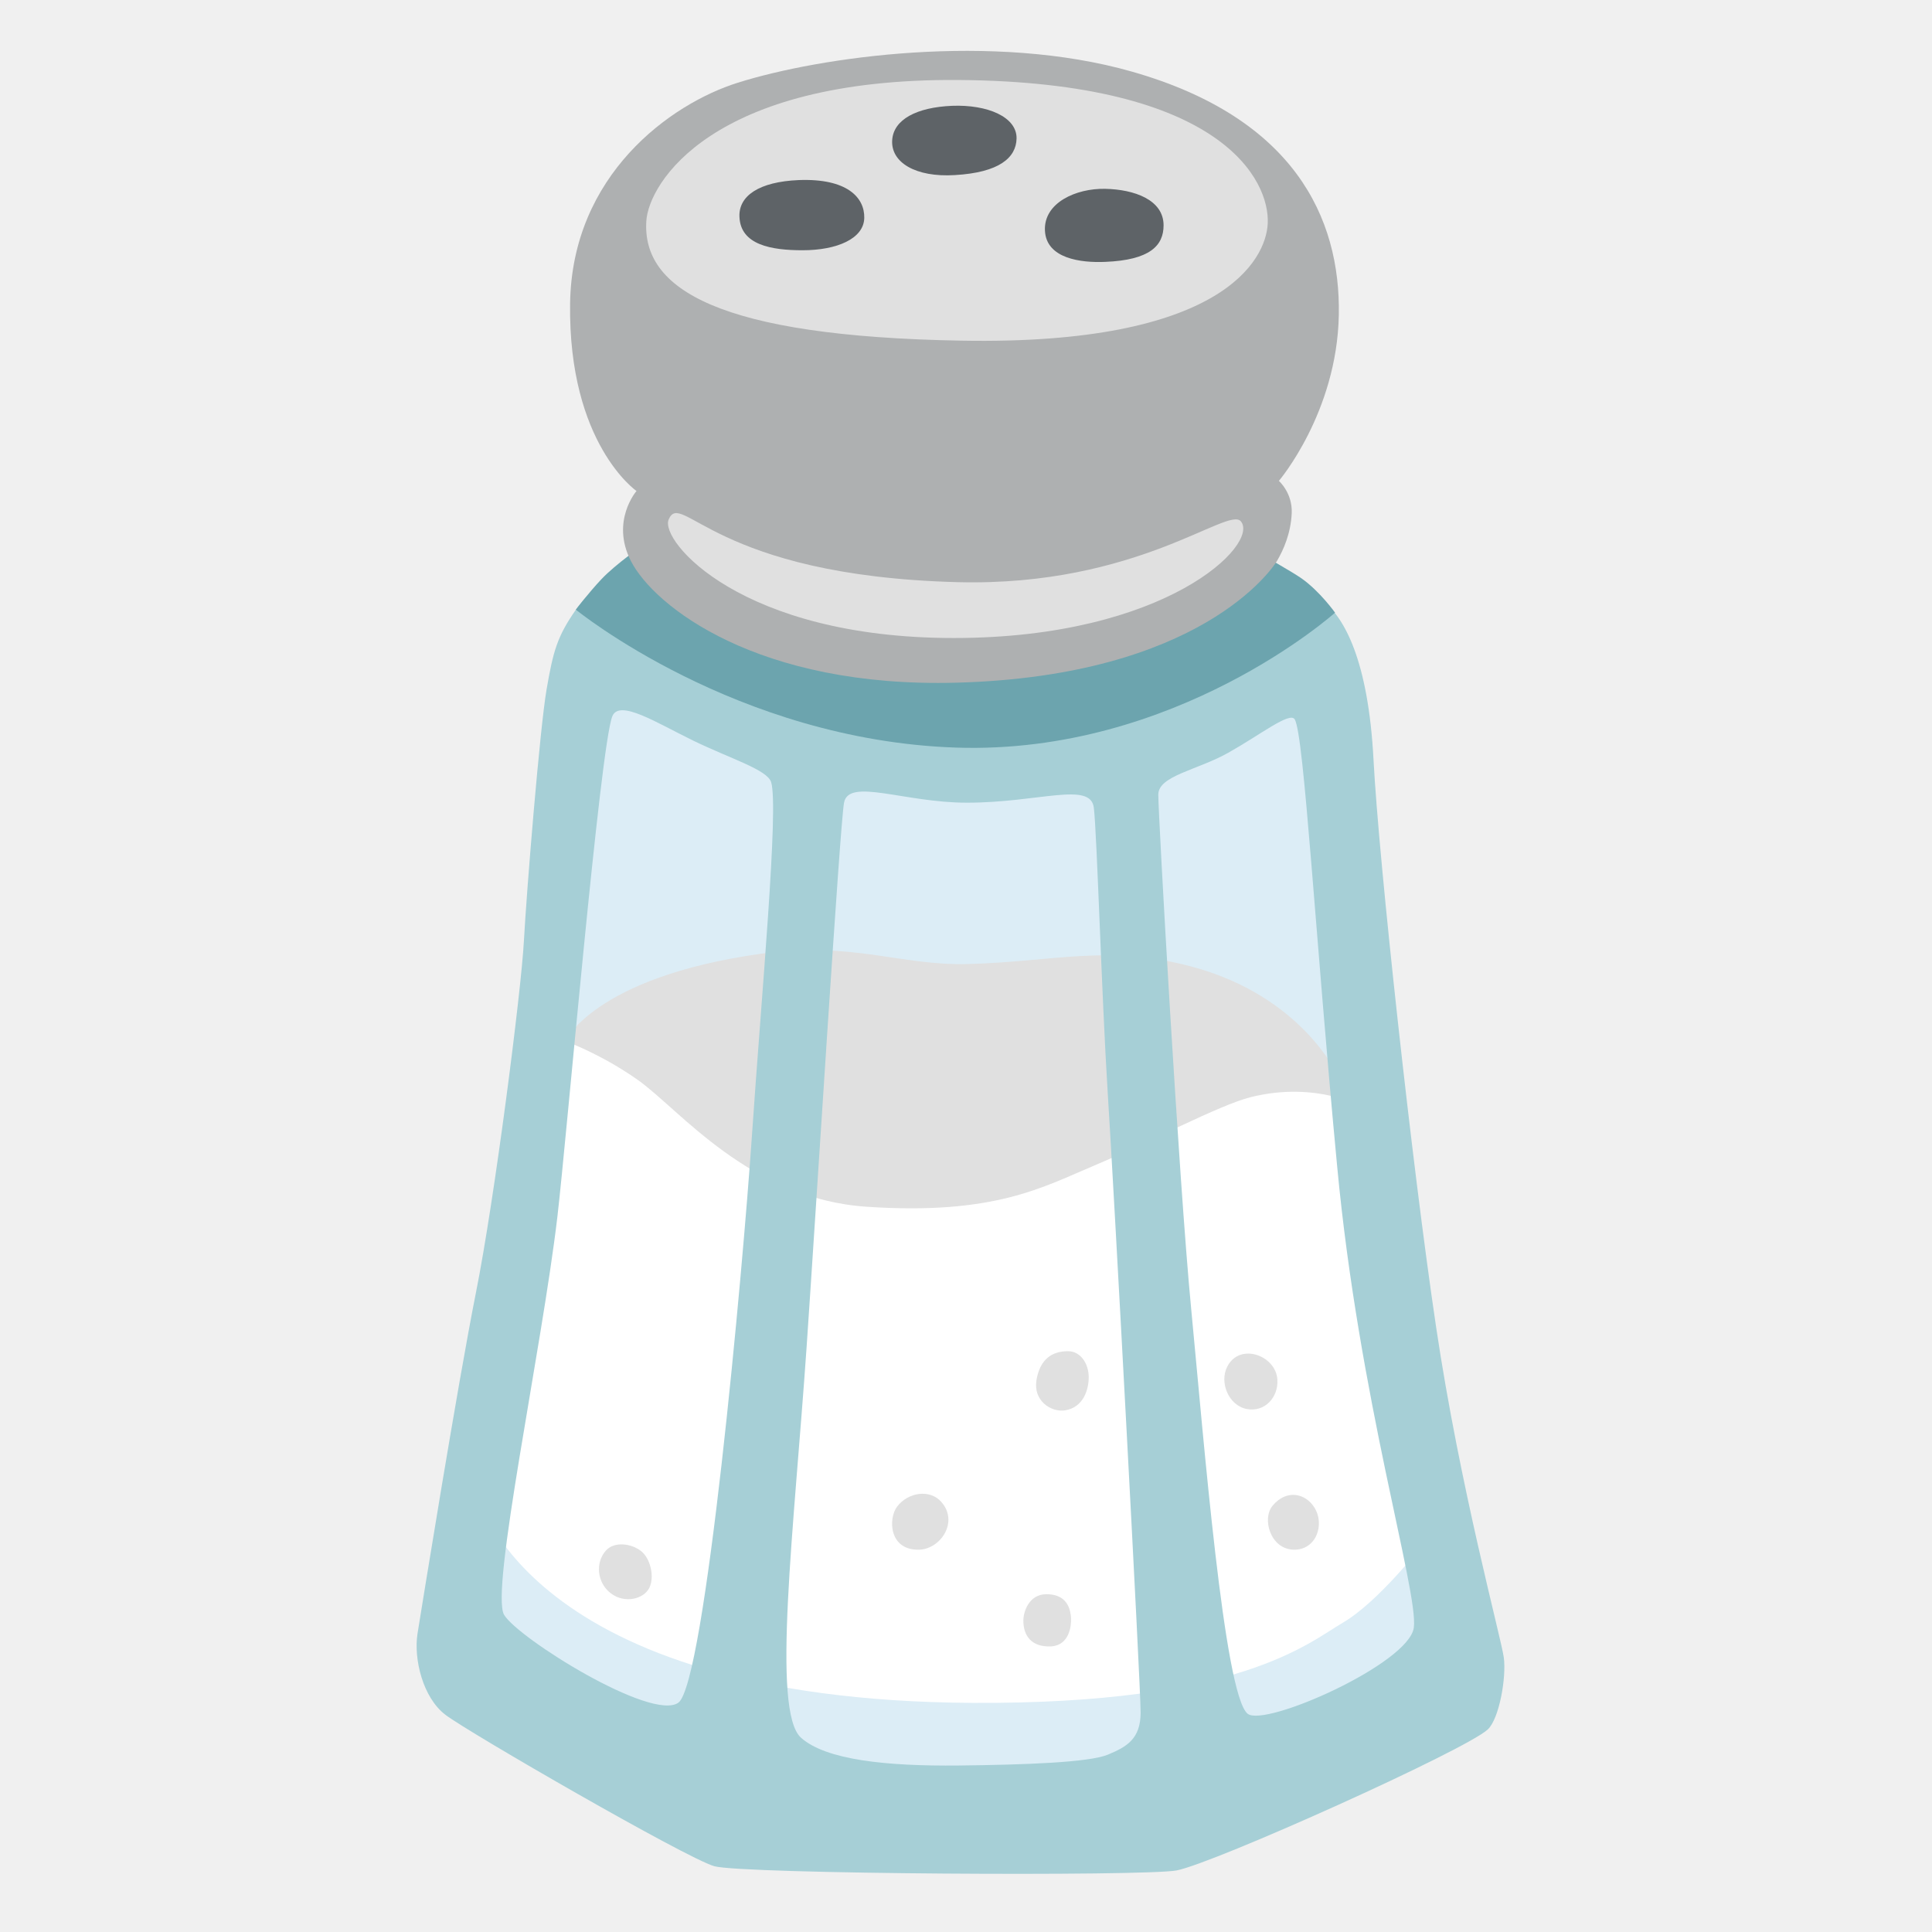
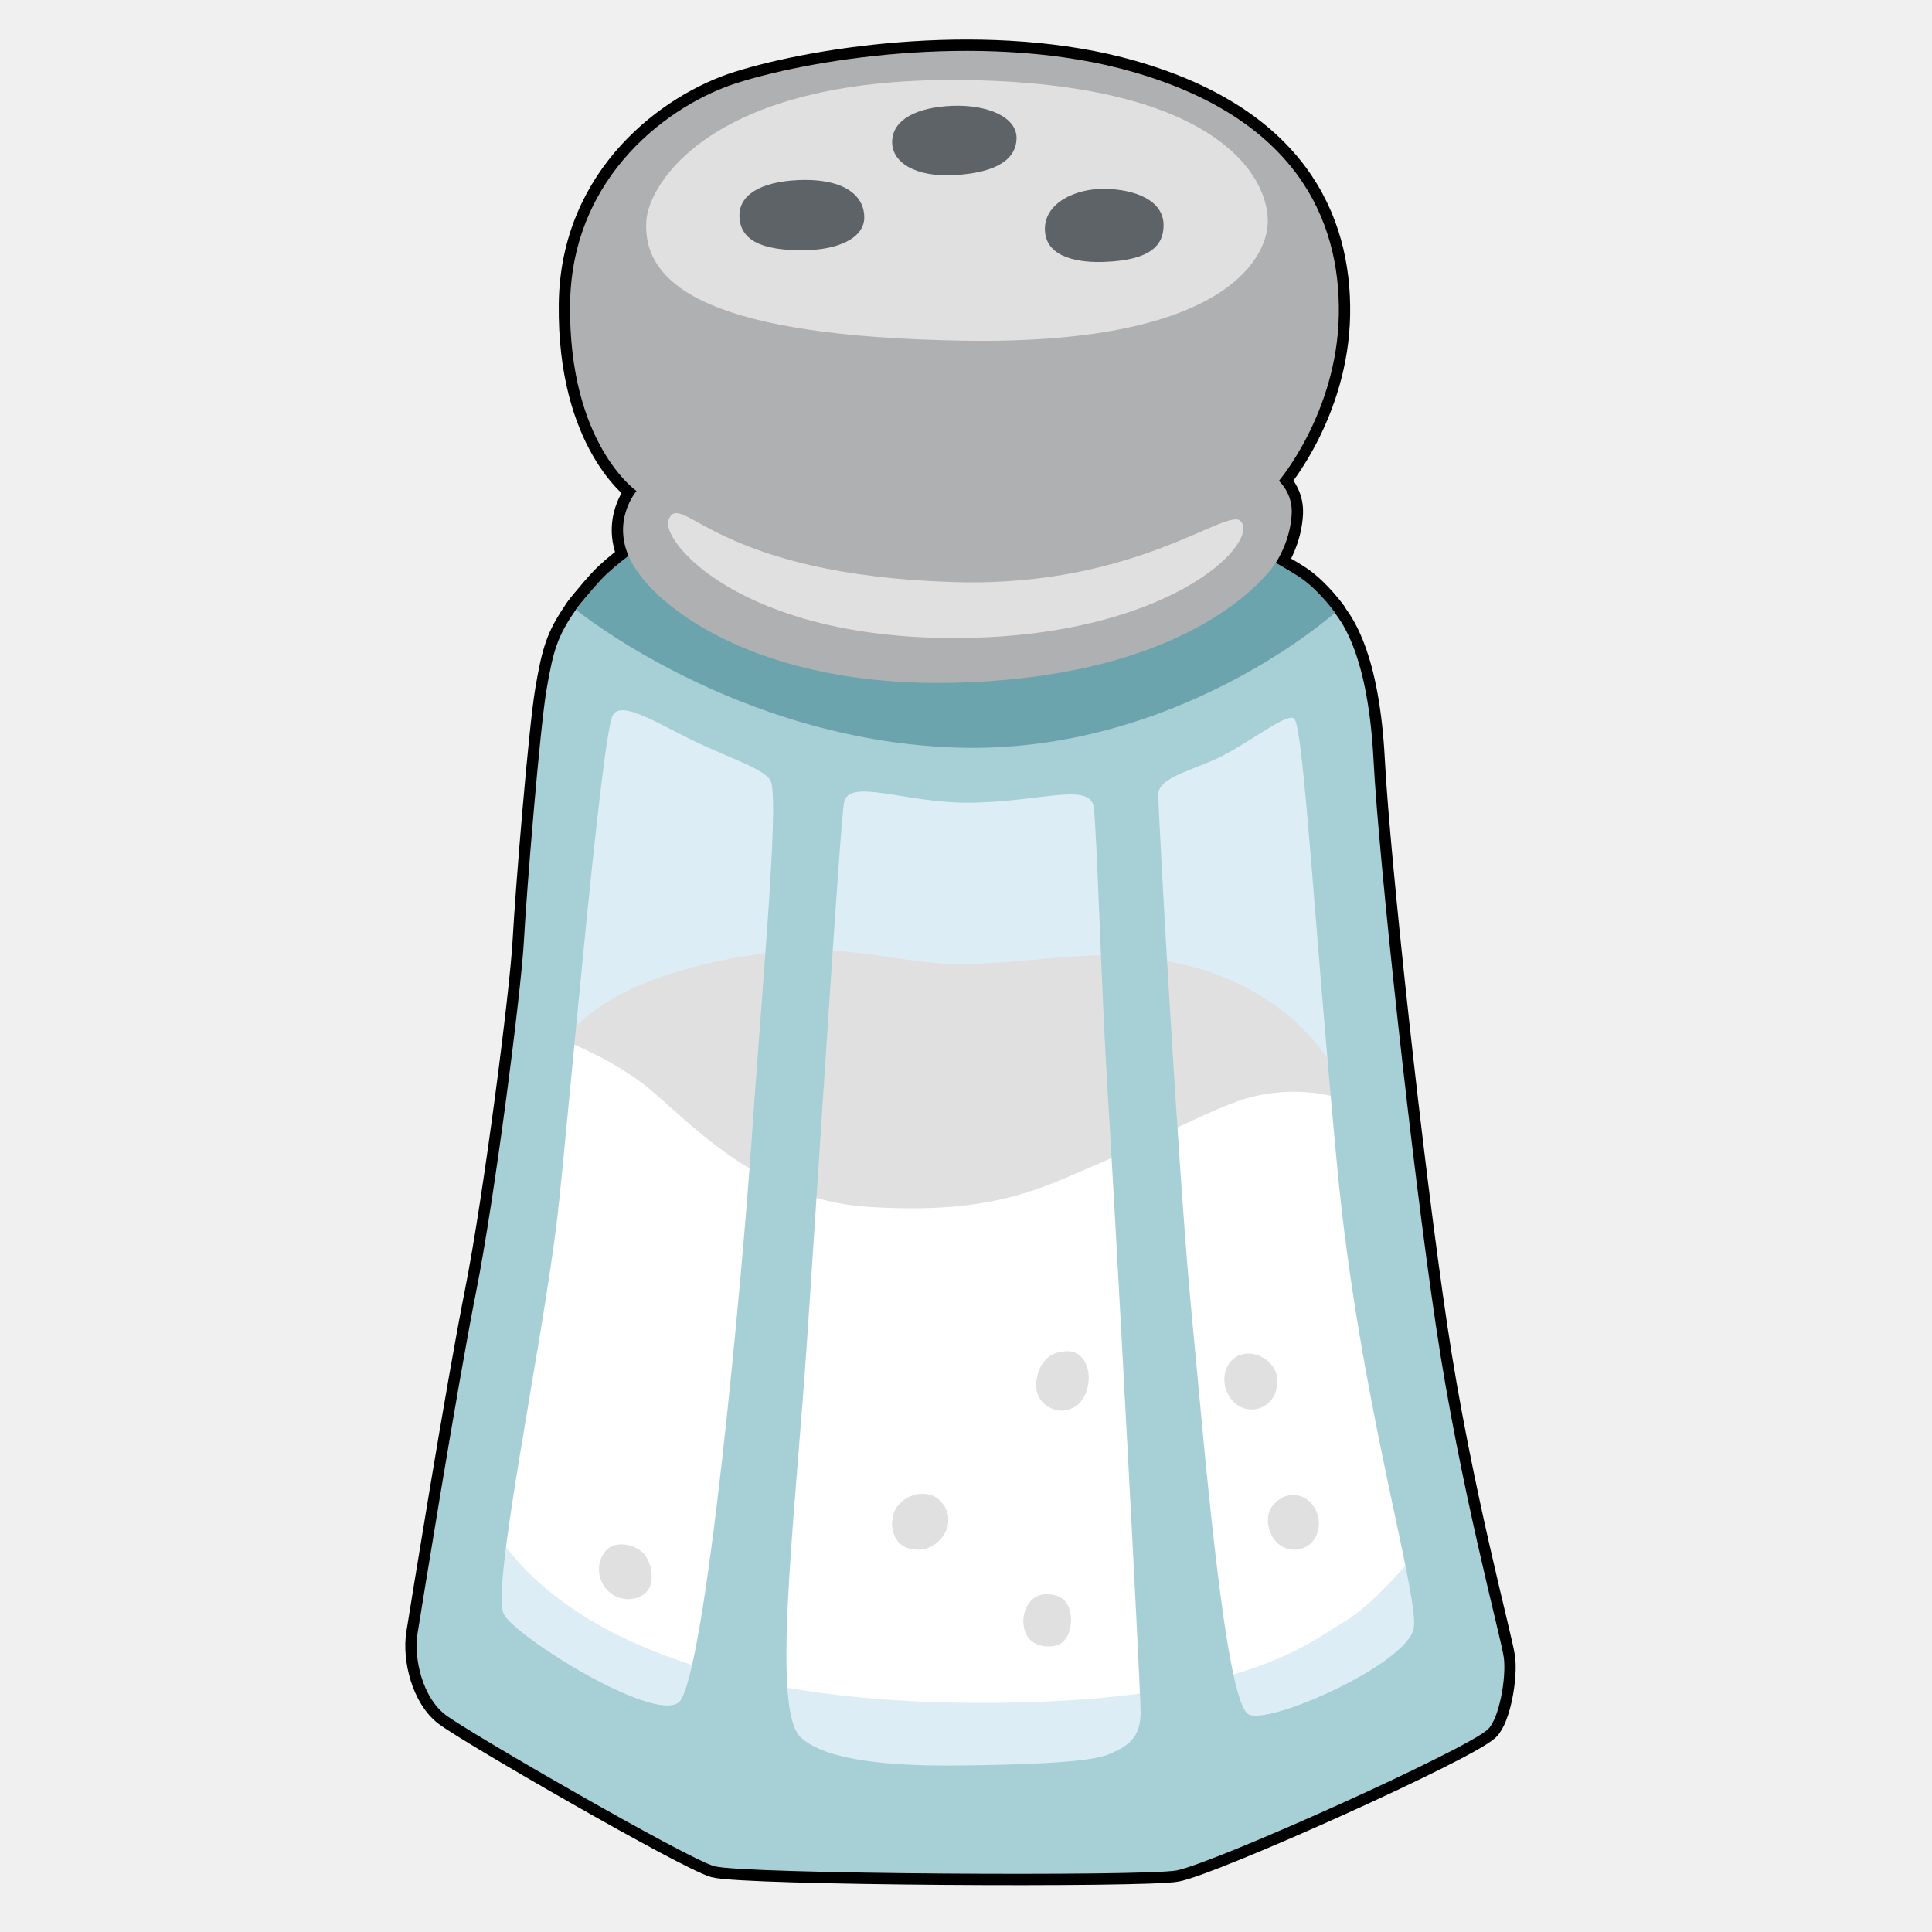
<svg xmlns="http://www.w3.org/2000/svg" width="800px" height="800px" viewBox="0 0 128 128" aria-hidden="true" role="img" class="iconify iconify--noto" preserveAspectRatio="xMidYMid meet">
+   <g fill="none" stroke="black" stroke-width="1.5" stroke-linejoin="round" stroke-linecap="round">
+     <path d="M48.83 32.34l-9.85 12.99l-8.14 63.68l14.85 10.71s26.56.86 27.84.29s21.99-9.57 21.99-9.57l-8-65.82l-10.99-13.13l-27.7.85z" />
+     <path d="M37.41 69.04s1.86-4.28 12.99-5.85c6.02-.85 9.26.8 13.72.68c5.76-.15 9.24-1.32 14.83.17c7.29 1.95 9.64 7.15 9.64 7.15s2.93 9.41 2.21 9.41s-56.54 8.42-56.54 8.42l3.15-19.98z" />
+     <path d="M31.61 98.9s3.04 13.76 32.84 13.92c17.68.09 22.17-3.94 24.53-5.32c2.36-1.39 5.2-5.07 5.2-5.07l-1.93-17.41l-1.84-11.62s-3.12-1.82-7.55-.71c-2.08.52-6.77 3.02-10.27 4.49s-6.69 3.34-15.17 2.77c-7.77-.52-12.39-6.44-15.16-8.4s-5.54-2.85-5.54-2.85l-5.11 30.2z" />
+     <path d="M99.63 109.81c-.18-1.32-2.91-11.28-4.49-21.93c-1.59-10.66-3.79-30.84-4.14-37.53c-.35-6.69-1.98-9.44-3.31-10.5c-1.32-1.06-42.85-4.74-42.85-4.74s-4.95 2.79-6.69 5.29c-1.23 1.76-1.5 2.73-1.94 5.29c-.44 2.55-1.32 13.3-1.5 16.65c-.18 3.35-1.94 17.09-3.17 23.26c-1.23 6.17-3.61 20.97-3.88 22.64c-.26 1.67.35 4.23 1.85 5.37c1.5 1.15 15.96 9.5 17.81 10.03c1.85.53 28.55.68 30.64.28c2.51-.49 19.14-7.97 20.61-9.34c.76-.71 1.24-3.45 1.06-4.77z" />
+     <path d="M55.54 32.1L42.6 36.13s-1.78 1.21-2.76 2.25c-.84.89-1.69 2.01-1.69 2.01s10.6 8.65 25.19 9.14c14.59.49 25.11-8.94 25.11-8.94s-1-1.41-2.22-2.27c-1.22-.85-6.63-3.78-6.63-3.78L55.54 32.1z" />
+     <path d="M42.17 32.53s-1.73 1.99-.37 4.64c1.55 3.02 8.42 8.41 21.55 8.06c16.18-.43 20.96-7.57 21.25-8.06c.43-.73.92-1.83.98-3.17c.06-1.34-.85-2.14-.85-2.14s3.85-4.52 3.97-10.99s-3-13.07-13.69-16.12c-9.24-2.64-20.7-.98-26.13.73c-4.46 1.4-11 6.11-11.11 14.65c-.12 9.28 4.4 12.4 4.4 12.4z" />
+     <path d="M42.82 14.65c-.28 4.51 4.79 7.64 20.9 7.92c17.28.31 20.15-5.37 20.27-7.75c.15-2.84-2.99-9.4-20.51-9.52c-16.31-.12-20.51 6.84-20.66 9.35z" />
+     <path d="M44.3 34.42c-.6 1.41 4.79 7.85 18.89 7.85s20.28-6.23 19.02-7.73c-.85-1.02-6.85 4.33-18.75 4.03c-16.18-.42-18.3-6.16-19.16-4.15z" />
+   </g>
  <path d="M48.83 32.34l-9.85 12.99l-8.14 63.68l14.85 10.71s26.56.86 27.84.29s21.99-9.57 21.99-9.57l-8-65.82l-10.99-13.13l-27.7.85z" fill="#dcedf6" />
  <path d="M37.41 69.04s1.86-4.28 12.99-5.85c6.02-.85 9.26.8 13.72.68c5.76-.15 9.24-1.32 14.83.17c7.29 1.95 9.64 7.15 9.64 7.15s2.93 9.41 2.21 9.41s-56.54 8.42-56.54 8.42l3.15-19.98z" fill="#e0e0e0" />
  <path d="M31.61 98.9s3.04 13.76 32.84 13.92c17.68.09 22.17-3.94 24.53-5.32c2.36-1.39 5.2-5.07 5.2-5.07l-1.93-17.41l-1.84-11.62s-3.12-1.82-7.55-.71c-2.08.52-6.77 3.02-10.27 4.49s-6.69 3.34-15.17 2.77c-7.77-.52-12.39-6.44-15.16-8.4s-5.54-2.85-5.54-2.85l-5.11 30.2z" fill="#ffffff" />
  <path d="M70.75 89.52c-1.05 0-1.85.53-2.08 1.91s.97 2.15 1.89 2.01c1.2-.19 1.57-1.34 1.57-2.2c0-.86-.51-1.72-1.38-1.72z" fill="#e0e0e0" />
  <path d="M81.31 90.54c-.54 1.05.09 2.58 1.29 2.81c1.2.23 2.1-.78 2.03-1.94c-.09-1.61-2.49-2.49-3.32-.87z" fill="#e0e0e0" />
  <path d="M84.31 99.76c-.72.87-.14 2.86 1.38 2.91c1.52.05 2.11-1.69 1.38-2.81c-.59-.93-1.84-1.21-2.76-.1z" fill="#e0e0e0" />
  <path d="M67.8 107.37c0 1.02.55 1.75 1.8 1.71c1.25-.05 1.43-1.38 1.34-2.08c-.09-.69-.46-1.38-1.61-1.38s-1.53 1.15-1.53 1.75z" fill="#e0e0e0" />
  <path d="M62.35 99.49c-.74-.83-2.17-.64-2.91.32c-.6.78-.56 2.93 1.48 2.86c1.39-.05 2.63-1.85 1.43-3.18z" fill="#e0e0e0" />
  <path d="M40.16 102.71c-.75.82-.6 2.17.32 2.86c.92.69 2.17.37 2.54-.37c.35-.71.09-1.94-.55-2.44s-1.75-.65-2.31-.05z" fill="#e0e0e0" />
  <path d="M99.63 109.81c-.18-1.32-2.91-11.28-4.49-21.93c-1.59-10.66-3.79-30.84-4.14-37.53c-.35-6.69-1.98-9.44-3.31-10.5c-1.32-1.06-42.85-4.74-42.85-4.74s-4.95 2.79-6.69 5.29c-1.23 1.76-1.5 2.73-1.94 5.29c-.44 2.55-1.32 13.3-1.5 16.65c-.18 3.35-1.94 17.09-3.17 23.26c-1.23 6.17-3.61 20.97-3.88 22.64c-.26 1.67.35 4.23 1.85 5.37c1.5 1.15 15.96 9.5 17.81 10.03c1.85.53 28.55.68 30.64.28c2.51-.49 19.14-7.97 20.61-9.34c.76-.71 1.24-3.45 1.06-4.77zM49.82 75.2c-.62 9.14-3.11 36.37-4.88 37.61c-1.77 1.25-10.6-4.26-11.54-5.82s2.49-17.56 3.53-26.39c.61-5.2 2.83-31.16 3.64-33.15c.47-1.14 2.94.44 5.34 1.61c2.49 1.21 4.92 1.93 5.18 2.76c.52 1.67-.65 14.24-1.27 23.38zm23.58 41.05c-1.25.52-5.51.67-9.88.72c-4.82.05-8.8-.37-10.45-1.84c-1.97-1.77-.46-13.83.37-25.89c.63-9.14 2.21-34.64 2.48-36.06c.31-1.66 3.98 0 8.14 0c4.78 0 8.2-1.43 8.41.34c.21 1.77.51 12.34.92 18.89c.42 6.55 2.18 39.28 2.18 41.04s-.92 2.28-2.17 2.8zm20.27-8.42c-.31 2.39-9.88 6.63-11.01 5.71c-1.56-1.25-2.91-18.18-3.74-26.81c-.83-8.62-2.18-32.69-2.18-34.08c0-1.26 2.58-1.62 4.64-2.78c2.15-1.21 4.08-2.74 4.4-2.21c.62 1.04 1.35 14.24 2.81 29.61c1.44 15.39 5.39 28.17 5.08 30.56z" fill="#a6cfd6" />
  <path d="M55.54 32.1L42.6 36.13s-1.78 1.21-2.76 2.25c-.84.89-1.69 2.01-1.69 2.01s10.6 8.65 25.19 9.14c14.59.49 25.11-8.94 25.11-8.94s-1-1.41-2.22-2.27c-1.22-.85-6.63-3.78-6.63-3.78L55.54 32.1z" fill="#6ca4ae" />
  <path d="M42.17 32.53s-1.73 1.99-.37 4.64c1.55 3.02 8.42 8.41 21.55 8.06c16.18-.43 20.96-7.57 21.25-8.06c.43-.73.92-1.83.98-3.17c.06-1.34-.85-2.14-.85-2.14s3.85-4.52 3.97-10.99s-3-13.07-13.69-16.12c-9.24-2.64-20.7-.98-26.13.73c-4.46 1.4-11 6.11-11.11 14.65c-.12 9.28 4.4 12.4 4.4 12.4z" fill="#aeb0b1" />
  <path d="M42.82 14.65c-.28 4.51 4.79 7.64 20.9 7.92c17.28.31 20.15-5.37 20.27-7.75c.15-2.84-2.99-9.4-20.51-9.52c-16.31-.12-20.51 6.84-20.66 9.35z" fill="#e0e0e0" />
  <path d="M44.3 34.42c-.6 1.41 4.79 7.85 18.89 7.85s20.28-6.23 19.02-7.73c-.85-1.02-6.85 4.33-18.75 4.03c-16.18-.42-18.3-6.16-19.16-4.15z" fill="#e0e0e0" />
  <path d="M48.99 14.35c.06 1.89 2.14 2.23 4.18 2.23c2.29 0 4.06-.77 4.09-2.14c.03-1.36-1.15-2.63-4.33-2.51c-2.67.11-3.99 1.06-3.94 2.42z" fill="#5e6367" />
  <path d="M59.11 9.28c-.1 1.48 1.55 2.48 4.15 2.32c2.94-.17 4.06-1.15 4.09-2.42c.03-1.43-1.92-2.26-4.27-2.17c-2.36.1-3.88.91-3.97 2.27z" fill="#5e6367" />
  <path d="M69.23 15.28c.09 1.86 2.39 2.14 3.99 2.07c2.97-.12 3.87-1.08 3.87-2.42c0-1.7-1.95-2.38-3.87-2.42s-4.08.92-3.99 2.77z" fill="#5e6367" />
</svg>
